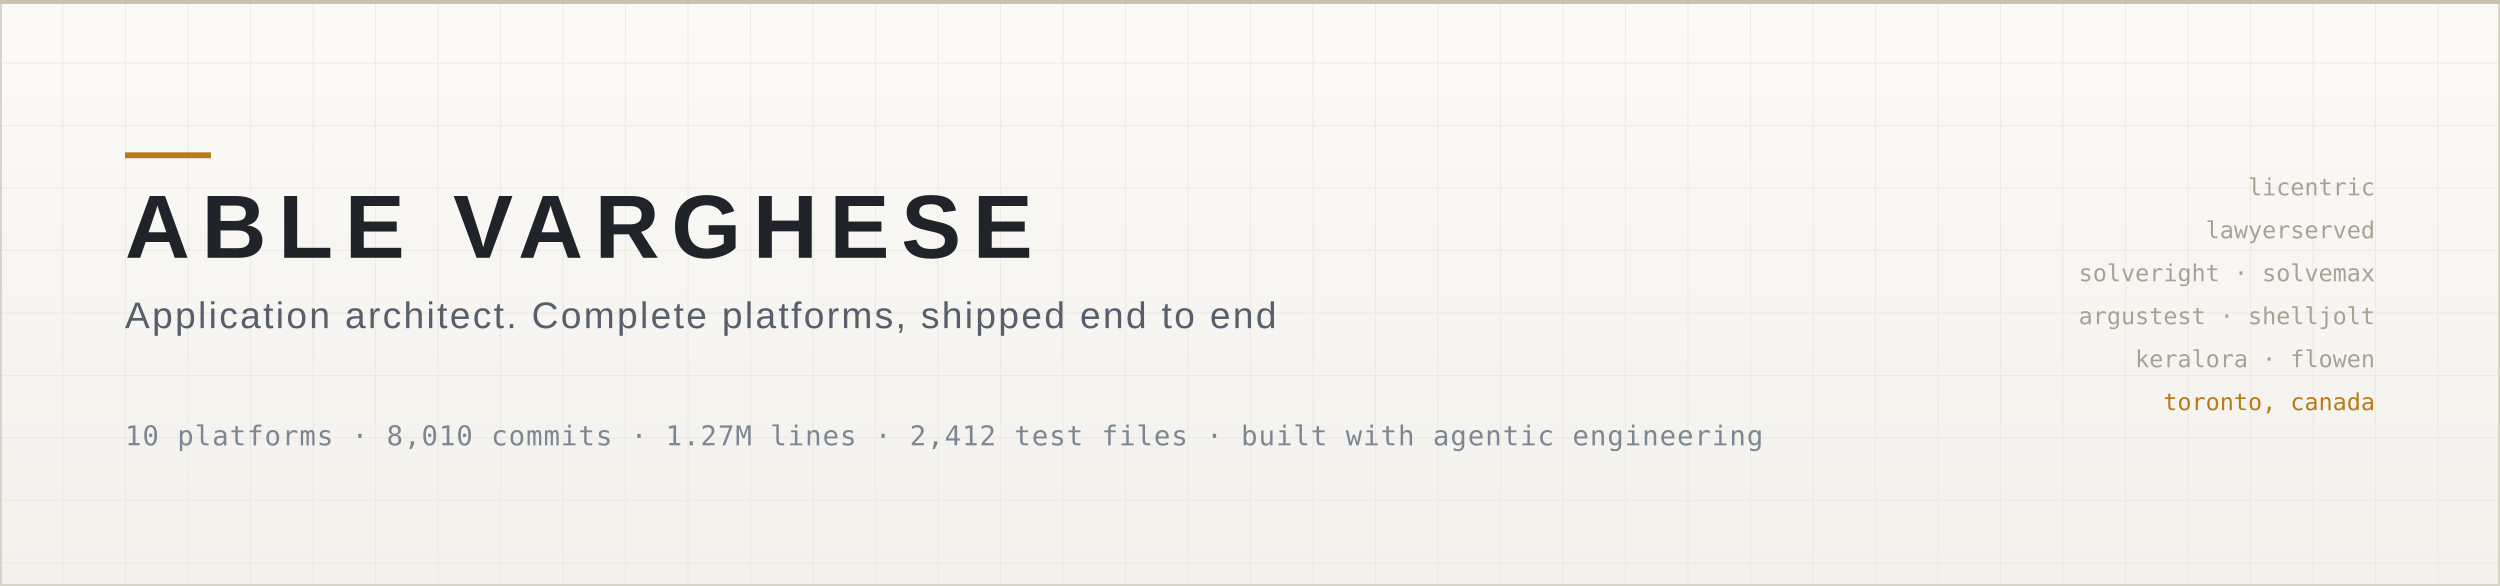
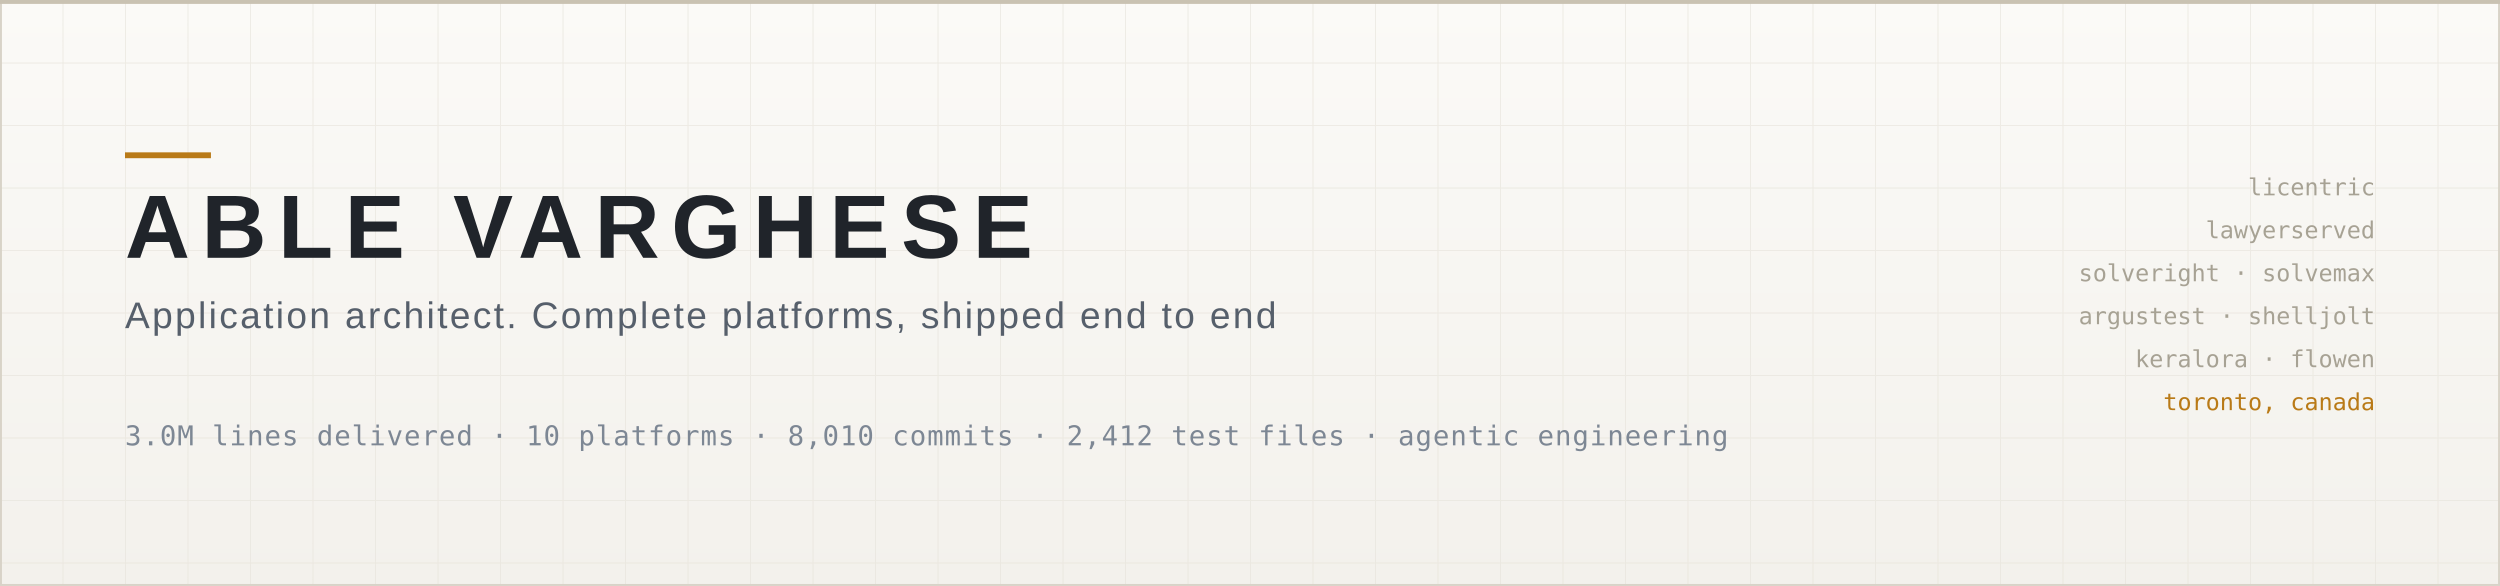
<svg xmlns="http://www.w3.org/2000/svg" width="1280" height="300" viewBox="0 0 1280 300" role="img" aria-label="Able Varghese, Application Architect">
  <defs>
    <linearGradient id="bg" x1="0" y1="0" x2="0" y2="1">
      <stop offset="0" stop-color="#fbfaf7" />
      <stop offset="1" stop-color="#f3f1ec" />
    </linearGradient>
    <pattern id="grid" width="32" height="32" patternUnits="userSpaceOnUse">
      <path d="M32 0H0V32" fill="none" stroke="#e6e2d9" stroke-width="1" />
    </pattern>
  </defs>
  <rect width="1280" height="300" fill="url(#bg)" />
  <rect width="1280" height="300" fill="url(#grid)" opacity="0.6" />
  <rect x="0.5" y="0.5" width="1279" height="299" fill="none" stroke="#d8d3c8" stroke-width="1" />
  <rect x="0" y="0" width="1280" height="2" fill="#c9c2b2" />
  <rect x="64" y="78" width="44" height="3" fill="#b97a17" />
  <text x="64" y="132" font-family="Avenir Next, Helvetica Neue, Arial, sans-serif" font-size="46" font-weight="700" letter-spacing="6" fill="#20242a">ABLE VARGHESE</text>
  <text x="64" y="168" font-family="Avenir Next, Helvetica Neue, Arial, sans-serif" font-size="19" font-weight="400" letter-spacing="1.2" fill="#565f6b">Application architect. Complete platforms, shipped end to end</text>
-   <text x="64" y="228" font-family="SF Mono, Menlo, Consolas, monospace" font-size="14" letter-spacing="0.5" fill="#7d8794">10 platforms · 8,010 commits · 1.27M lines · 2,412 test files · built with agentic engineering</text>
+   <text x="64" y="228" font-family="SF Mono, Menlo, Consolas, monospace" font-size="14" letter-spacing="0.5" fill="#7d8794">3.0M lines delivered · 10 platforms · 8,010 commits · 2,412 test files · agentic engineering</text>
  <g font-family="SF Mono, Menlo, Consolas, monospace" font-size="12" fill="#a7a294" text-anchor="end">
    <text x="1216" y="100">licentric</text>
    <text x="1216" y="122">lawyerserved</text>
    <text x="1216" y="144">solveright · solvemax</text>
    <text x="1216" y="166">argustest · shelljolt</text>
    <text x="1216" y="188">keralora · flowen</text>
    <text x="1216" y="210" fill="#b97a17">toronto, canada</text>
  </g>
</svg>
